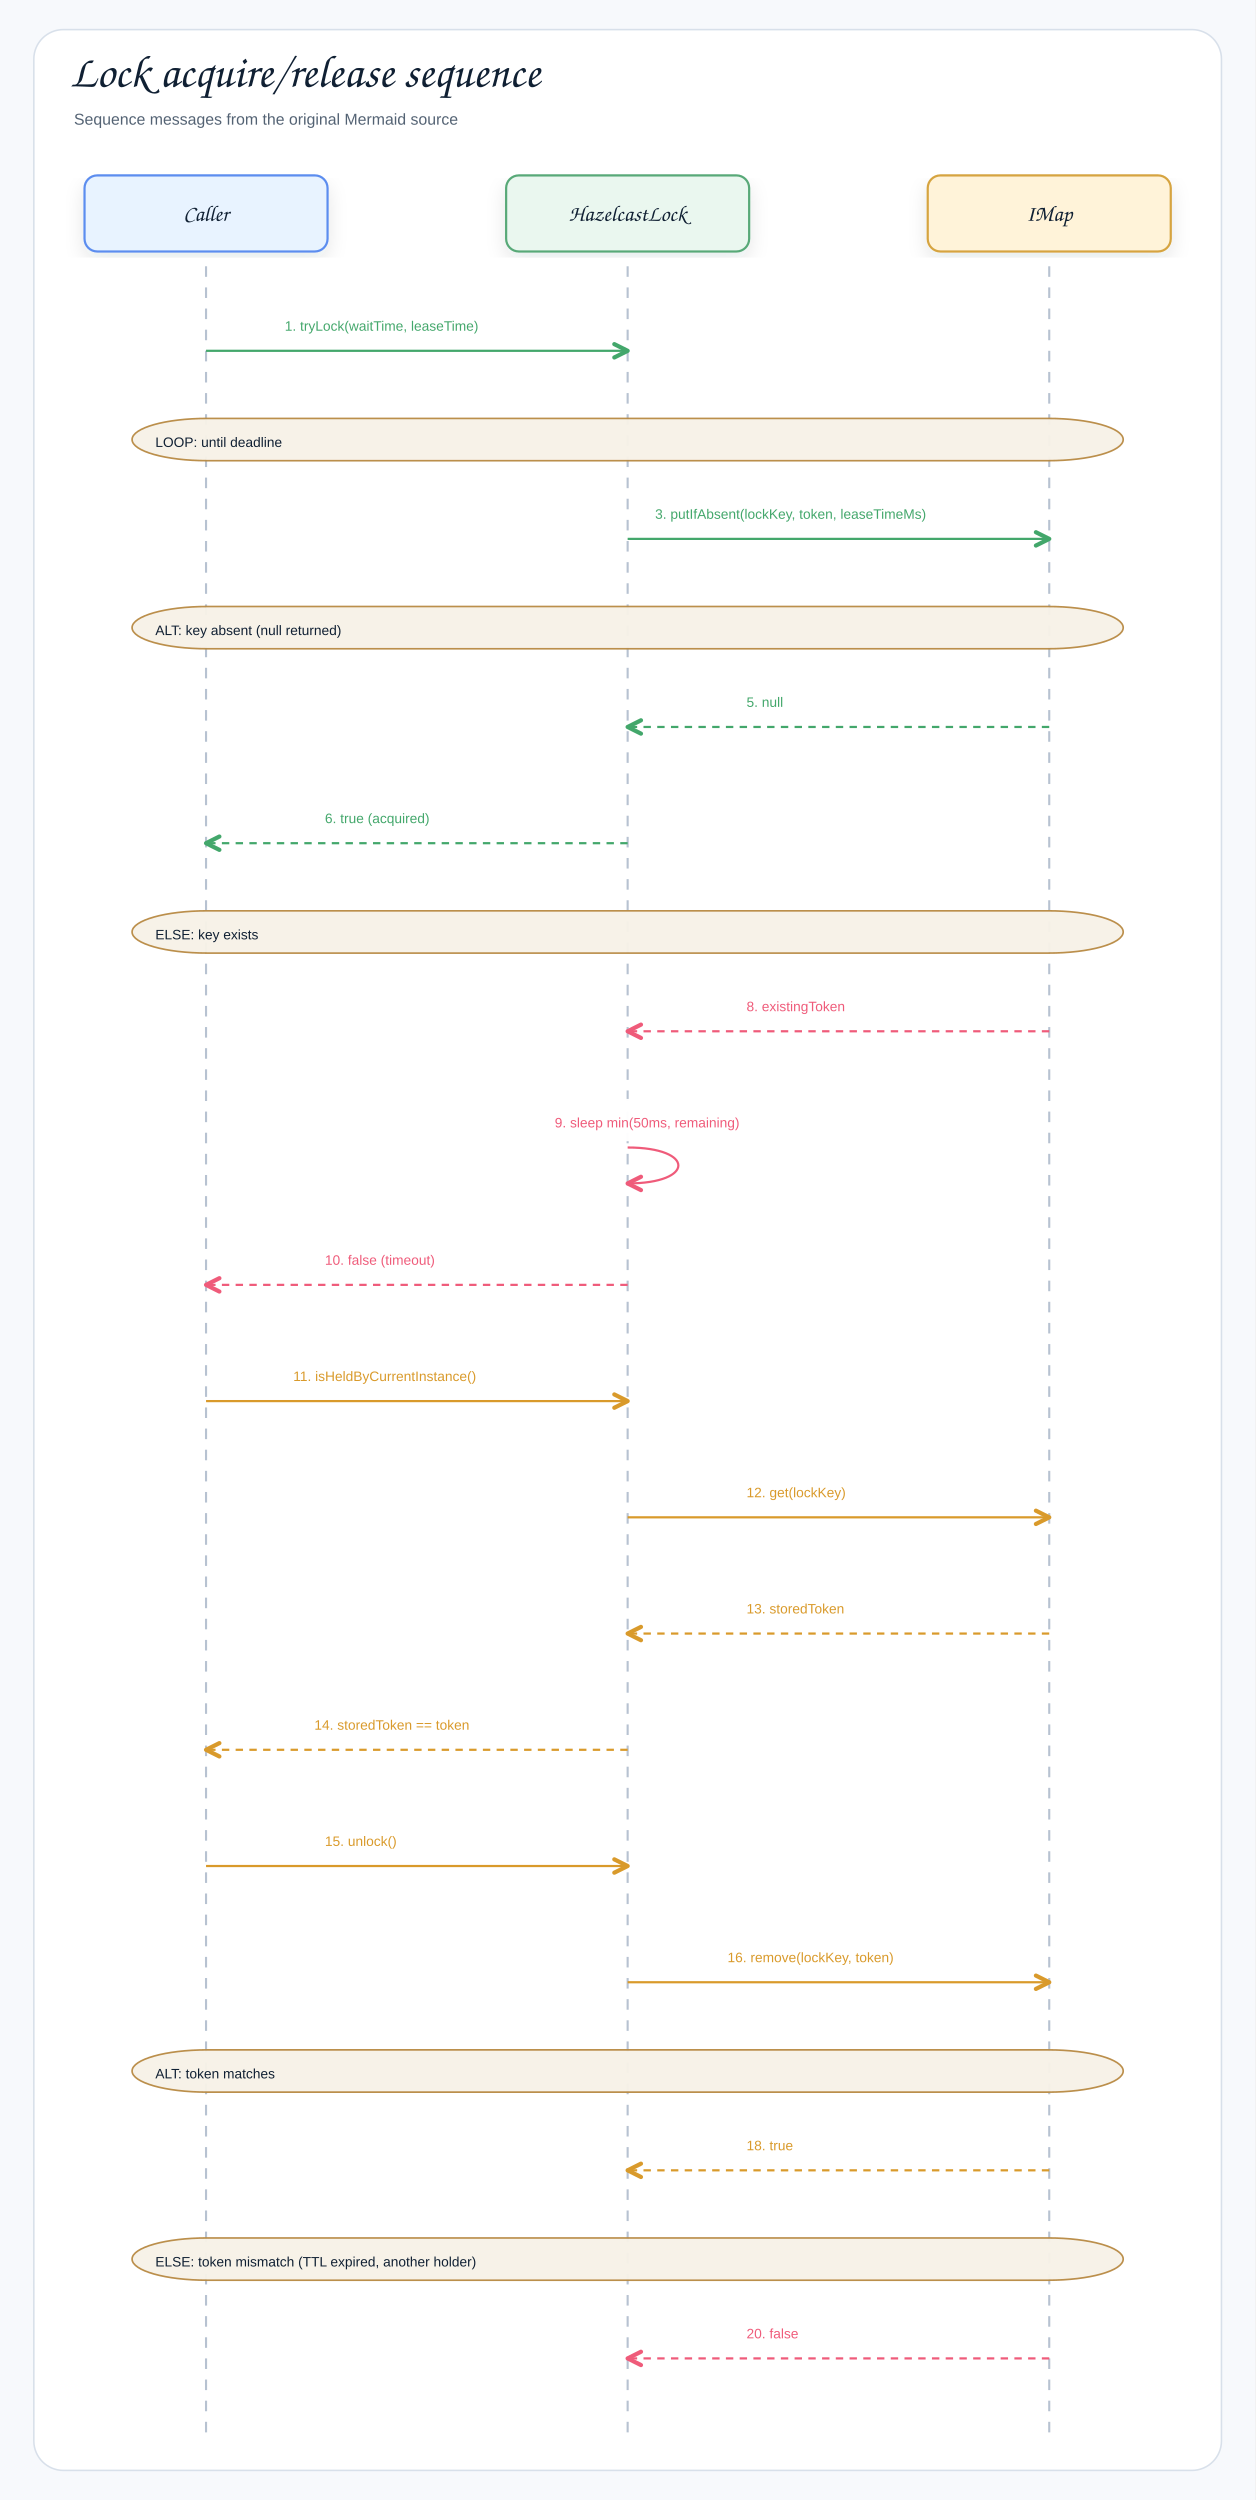
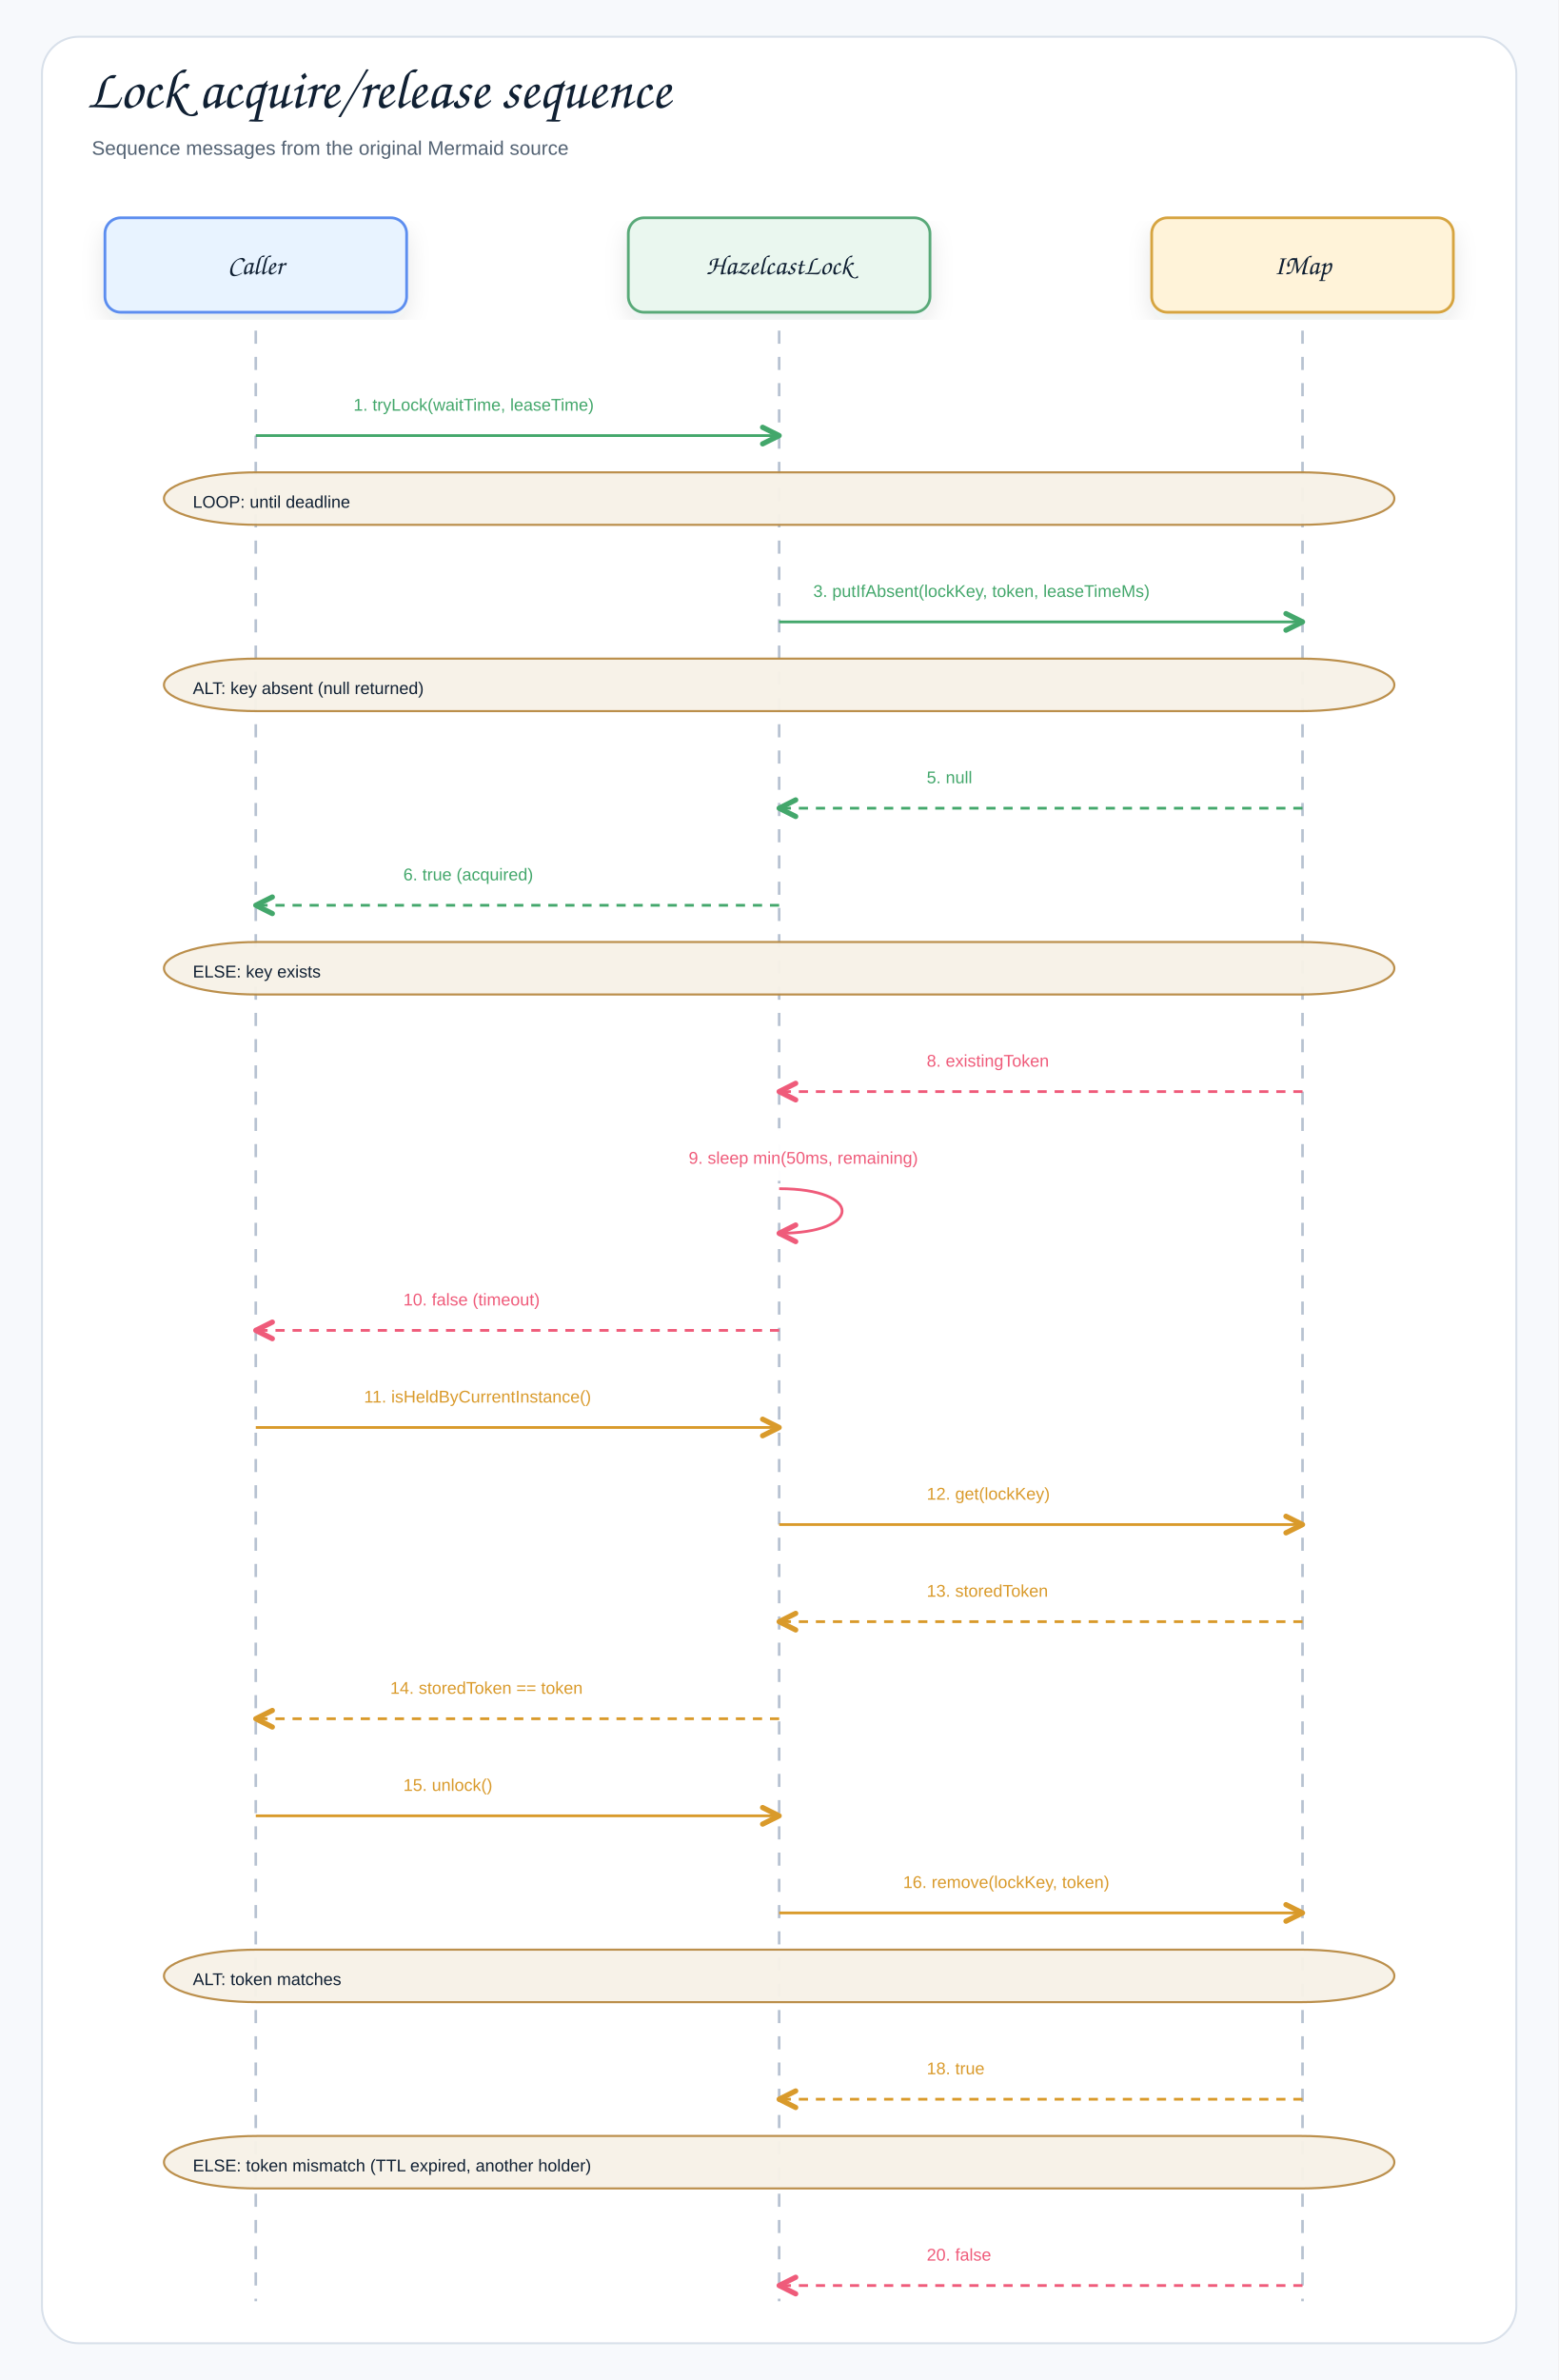
- <svg xmlns="http://www.w3.org/2000/svg" width="1188" height="2366" viewBox="0 0 1188 2366" role="img" aria-label="Lock acquire/release sequence">
+ <svg xmlns="http://www.w3.org/2000/svg" width="1188" height="1814" viewBox="0 0 1188 1814" role="img" aria-label="Lock acquire/release sequence">
  <defs>
    <filter id="shadow" x="-8%" y="-8%" width="116%" height="116%">
      <feDropShadow dx="0" dy="8" stdDeviation="9" flood-color="#1f2937" flood-opacity="0.10" />
    </filter>
    <marker id="openArrow" markerWidth="12" markerHeight="10" refX="10" refY="5" orient="auto" markerUnits="strokeWidth">
      <path d="M 1 1 L 10 5 L 1 9" fill="none" stroke="#758297" stroke-width="1.8" stroke-linecap="round" stroke-linejoin="round" />
    </marker>
    <marker id="inherit" markerWidth="14" markerHeight="12" refX="12" refY="6" orient="auto" markerUnits="strokeWidth">
      <path d="M 0 1 L 12 6 L 0 11 Z" fill="#ffffff" stroke="#758297" stroke-width="1.8" />
    </marker>
    <style>
    .canvas{fill:#f7f9fc}.frame{fill:#fff;stroke:#d8e0ea;stroke-width:1.5}
    .title{font-family:"Architects Daughter","Comic Mono","Comic Sans MS","Comic Sans",cursive;font-size:43px;font-weight:400;fill:#102033}
    .subtitle{font-family:"Comic Mono","Comic Sans MS","Comic Sans","Comic Neue",Arial,sans-serif;font-size:15px;font-weight:400;fill:#536273}
    .label{font-family:"Architects Daughter","Comic Mono","Comic Sans MS","Comic Sans",cursive;font-size:25px;font-weight:400;fill:#102033}
    .smallLabel{font-family:"Architects Daughter","Comic Mono","Comic Sans MS","Comic Sans",cursive;font-size:21px;font-weight:400;fill:#102033}
    .mono{font-family:"Comic Mono","Comic Sans MS","Comic Sans","Comic Neue",Arial,sans-serif;font-size:12px;font-weight:400;fill:#102033}
    .small{font-family:"Comic Mono","Comic Sans MS","Comic Sans","Comic Neue",Arial,sans-serif;font-size:12px;font-weight:400;fill:#536273}
    .strong{font-family:"Comic Mono","Comic Sans MS","Comic Sans","Comic Neue",Arial,sans-serif;font-size:13px;font-weight:400;fill:#102033}
    .card{stroke-width:2.1;filter:url(#shadow)}.compartment{stroke-width:1.5;fill:none}
    .line{stroke:#758297;stroke-width:2.1;fill:none;marker-end:url(#openArrow)}
    .plainLine{stroke:#758297;stroke-width:2.1;fill:none}
    .dashed{stroke:#758297;stroke-width:2.1;stroke-dasharray:7 6;fill:none;marker-end:url(#openArrow)}
    .inheritLine{stroke:#758297;stroke-width:2.2;fill:none;marker-end:url(#inherit)}
    .implLine{stroke:#758297;stroke-width:2.2;stroke-dasharray:8 7;fill:none;marker-end:url(#inherit)}
  </style>
    <marker id="semanticArrow-neutral" markerWidth="8" markerHeight="8" refX="7" refY="4" orient="auto" markerUnits="strokeWidth">
      <path d="M 1 1 L 7 4 L 1 7" fill="none" stroke="#758297" stroke-width="1.9" stroke-linecap="round" stroke-linejoin="round" />
    </marker>
    <marker id="semanticArrow-leader" markerWidth="8" markerHeight="8" refX="7" refY="4" orient="auto" markerUnits="strokeWidth">
      <path d="M 1 1 L 7 4 L 1 7" fill="none" stroke="#43A76B" stroke-width="1.9" stroke-linecap="round" stroke-linejoin="round" />
    </marker>
    <marker id="semanticArrow-skipped" markerWidth="8" markerHeight="8" refX="7" refY="4" orient="auto" markerUnits="strokeWidth">
      <path d="M 1 1 L 7 4 L 1 7" fill="none" stroke="#EF5B7A" stroke-width="1.9" stroke-linecap="round" stroke-linejoin="round" />
    </marker>
    <marker id="semanticArrow-contention" markerWidth="8" markerHeight="8" refX="7" refY="4" orient="auto" markerUnits="strokeWidth">
      <path d="M 1 1 L 7 4 L 1 7" fill="none" stroke="#D99A2B" stroke-width="1.9" stroke-linecap="round" stroke-linejoin="round" />
    </marker>
    <marker id="semanticArrow-reacquire" markerWidth="8" markerHeight="8" refX="7" refY="4" orient="auto" markerUnits="strokeWidth">
      <path d="M 1 1 L 7 4 L 1 7" fill="none" stroke="#8B6EEB" stroke-width="1.9" stroke-linecap="round" stroke-linejoin="round" />
    </marker>
  </defs>
-   <rect class="canvas" width="1188" height="2366" />
-   <rect class="frame" x="32" y="28" width="1124" height="2310" rx="28" />
+   <rect class="canvas" width="1188" height="1814" />
+   <rect class="frame" x="32" y="28" width="1124" height="1758" rx="28" />
  <text class="title" x="66" y="82">Lock acquire/release sequence</text>
  <text class="subtitle" x="70" y="118">Sequence messages from the original Mermaid source</text>
  <rect class="card" x="80" y="166" width="230" height="72" rx="12" fill="#E8F3FF" stroke="#5B8DEF" />
  <text class="smallLabel" x="195" y="209" text-anchor="middle">Caller</text>
-   <line class="lifeline" x1="195" y1="252" x2="195" y2="2306" stroke="#b7c2d1" stroke-width="2" stroke-dasharray="10 10" />
+   <line class="lifeline" x1="195" y1="252" x2="195" y2="1754" stroke="#b7c2d1" stroke-width="2" stroke-dasharray="10 10" />
  <rect class="card" x="479" y="166" width="230" height="72" rx="12" fill="#EAF7EF" stroke="#58A978" />
  <text class="smallLabel" x="594" y="209" text-anchor="middle">HazelcastLock</text>
-   <line class="lifeline" x1="594" y1="252" x2="594" y2="2306" stroke="#b7c2d1" stroke-width="2" stroke-dasharray="10 10" />
+   <line class="lifeline" x1="594" y1="252" x2="594" y2="1754" stroke="#b7c2d1" stroke-width="2" stroke-dasharray="10 10" />
  <rect class="card" x="878" y="166" width="230" height="72" rx="12" fill="#FFF3D9" stroke="#D6A441" />
  <text class="smallLabel" x="993" y="209" text-anchor="middle">IMap</text>
-   <line class="lifeline" x1="993" y1="252" x2="993" y2="2306" stroke="#b7c2d1" stroke-width="2" stroke-dasharray="10 10" />
+   <line class="lifeline" x1="993" y1="252" x2="993" y2="1754" stroke="#b7c2d1" stroke-width="2" stroke-dasharray="10 10" />
  <rect x="251.5" y="286" width="286" height="40" rx="67" fill="#ffffff" opacity="0.97" />
  <text class="strong" x="269.5" y="313" text-anchor="start" style="fill:#43A76B">1. tryLock(waitTime, leaseTime)</text>
  <path class="line" d="M195 332 L594 332" data-route-tone="leader" style="stroke:#43A76B;marker-end:url(#semanticArrow-leader)" />
-   <rect x="125" y="396" width="938" height="40" rx="71" fill="#F7F1E7" stroke="#B88A44" stroke-width="1.6" opacity="0.96" />
-   <text class="strong" x="147" y="423" text-anchor="start">LOOP: until deadline</text>
-   <rect x="602" y="464" width="383" height="40" rx="67" fill="#ffffff" opacity="0.97" />
-   <text class="strong" x="620" y="491" text-anchor="start" style="fill:#43A76B">3. putIfAbsent(lockKey, token, leaseTimeMs)</text>
-   <path class="line" d="M594 510 L993 510" data-route-tone="leader" style="stroke:#43A76B;marker-end:url(#semanticArrow-leader)" />
-   <rect x="125" y="574" width="938" height="40" rx="71" fill="#F7F1E7" stroke="#B88A44" stroke-width="1.6" opacity="0.96" />
-   <text class="strong" x="147" y="601" text-anchor="start">ALT: key absent (null returned)</text>
-   <rect x="688.5" y="642" width="210" height="40" rx="67" fill="#ffffff" opacity="0.97" />
-   <text class="strong" x="706.5" y="669" text-anchor="start" style="fill:#43A76B">5. null</text>
-   <path class="dashed" d="M993 688 L594 688" data-route-tone="leader" style="stroke:#43A76B;marker-end:url(#semanticArrow-leader)" />
-   <rect x="289.5" y="752" width="210" height="40" rx="67" fill="#ffffff" opacity="0.97" />
-   <text class="strong" x="307.5" y="779" text-anchor="start" style="fill:#43A76B">6. true (acquired)</text>
-   <path class="dashed" d="M594 798 L195 798" data-route-tone="leader" style="stroke:#43A76B;marker-end:url(#semanticArrow-leader)" />
-   <rect x="125" y="862" width="938" height="40" rx="71" fill="#F7F1E7" stroke="#B88A44" stroke-width="1.6" opacity="0.96" />
-   <text class="strong" x="147" y="889" text-anchor="start">ELSE: key exists</text>
-   <rect x="688.5" y="930" width="210" height="40" rx="67" fill="#ffffff" opacity="0.97" />
-   <text class="strong" x="706.5" y="957" text-anchor="start" style="fill:#EF5B7A">8. existingToken</text>
-   <path class="dashed" d="M993 976 L594 976" data-route-tone="skipped" style="stroke:#EF5B7A;marker-end:url(#semanticArrow-skipped)" />
-   <rect x="507" y="1040" width="270" height="40" rx="67" fill="#ffffff" opacity="0.97" />
-   <text class="strong" x="525" y="1067" text-anchor="start" style="fill:#EF5B7A">9. sleep min(50ms, remaining)</text>
-   <path class="line" d="M594 1086 C658 1086 658 1120 594 1120" data-route-tone="skipped" style="stroke:#EF5B7A;marker-end:url(#semanticArrow-skipped)" />
-   <rect x="289.5" y="1170" width="210" height="40" rx="67" fill="#ffffff" opacity="0.97" />
-   <text class="strong" x="307.5" y="1197" text-anchor="start" style="fill:#EF5B7A">10. false (timeout)</text>
-   <path class="dashed" d="M594 1216 L195 1216" data-route-tone="skipped" style="stroke:#EF5B7A;marker-end:url(#semanticArrow-skipped)" />
-   <rect x="259.5" y="1280" width="270" height="40" rx="67" fill="#ffffff" opacity="0.97" />
-   <text class="strong" x="277.5" y="1307" text-anchor="start" style="fill:#D99A2B">11. isHeldByCurrentInstance()</text>
-   <path class="line" d="M195 1326 L594 1326" data-route-tone="contention" style="stroke:#D99A2B;marker-end:url(#semanticArrow-contention)" />
-   <rect x="688.5" y="1390" width="210" height="40" rx="67" fill="#ffffff" opacity="0.97" />
-   <text class="strong" x="706.5" y="1417" text-anchor="start" style="fill:#D99A2B">12. get(lockKey)</text>
-   <path class="line" d="M594 1436 L993 1436" data-route-tone="contention" style="stroke:#D99A2B;marker-end:url(#semanticArrow-contention)" />
-   <rect x="688.5" y="1500" width="210" height="40" rx="67" fill="#ffffff" opacity="0.97" />
-   <text class="strong" x="706.5" y="1527" text-anchor="start" style="fill:#D99A2B">13. storedToken</text>
-   <path class="dashed" d="M993 1546 L594 1546" data-route-tone="contention" style="stroke:#D99A2B;marker-end:url(#semanticArrow-contention)" />
-   <rect x="279.5" y="1610" width="230" height="40" rx="67" fill="#ffffff" opacity="0.97" />
-   <text class="strong" x="297.5" y="1637" text-anchor="start" style="fill:#D99A2B">14. storedToken == token</text>
-   <path class="dashed" d="M594 1656 L195 1656" data-route-tone="contention" style="stroke:#D99A2B;marker-end:url(#semanticArrow-contention)" />
-   <rect x="289.5" y="1720" width="210" height="40" rx="67" fill="#ffffff" opacity="0.97" />
-   <text class="strong" x="307.5" y="1747" text-anchor="start" style="fill:#D99A2B">15. unlock()</text>
-   <path class="line" d="M195 1766 L594 1766" data-route-tone="contention" style="stroke:#D99A2B;marker-end:url(#semanticArrow-contention)" />
-   <rect x="670.5" y="1830" width="246" height="40" rx="67" fill="#ffffff" opacity="0.97" />
-   <text class="strong" x="688.5" y="1857" text-anchor="start" style="fill:#D99A2B">16. remove(lockKey, token)</text>
-   <path class="line" d="M594 1876 L993 1876" data-route-tone="contention" style="stroke:#D99A2B;marker-end:url(#semanticArrow-contention)" />
-   <rect x="125" y="1940" width="938" height="40" rx="71" fill="#F7F1E7" stroke="#B88A44" stroke-width="1.6" opacity="0.96" />
-   <text class="strong" x="147" y="1967" text-anchor="start">ALT: token matches</text>
-   <rect x="688.5" y="2008" width="210" height="40" rx="67" fill="#ffffff" opacity="0.97" />
-   <text class="strong" x="706.5" y="2035" text-anchor="start" style="fill:#D99A2B">18. true</text>
-   <path class="dashed" d="M993 2054 L594 2054" data-route-tone="contention" style="stroke:#D99A2B;marker-end:url(#semanticArrow-contention)" />
-   <rect x="125" y="2118" width="938" height="40" rx="71" fill="#F7F1E7" stroke="#B88A44" stroke-width="1.6" opacity="0.96" />
-   <text class="strong" x="147" y="2145" text-anchor="start">ELSE: token mismatch (TTL expired, another holder)</text>
-   <rect x="688.5" y="2186" width="210" height="40" rx="67" fill="#ffffff" opacity="0.97" />
-   <text class="strong" x="706.5" y="2213" text-anchor="start" style="fill:#EF5B7A">20. false</text>
-   <path class="dashed" d="M993 2232 L594 2232" data-route-tone="skipped" style="stroke:#EF5B7A;marker-end:url(#semanticArrow-skipped)" />
+   <rect x="125" y="360" width="938" height="40" rx="71" fill="#F7F1E7" stroke="#B88A44" stroke-width="1.6" opacity="0.96" />
+   <text class="strong" x="147" y="387" text-anchor="start">LOOP: until deadline</text>
+   <rect x="602" y="428" width="383" height="40" rx="67" fill="#ffffff" opacity="0.97" />
+   <text class="strong" x="620" y="455" text-anchor="start" style="fill:#43A76B">3. putIfAbsent(lockKey, token, leaseTimeMs)</text>
+   <path class="line" d="M594 474 L993 474" data-route-tone="leader" style="stroke:#43A76B;marker-end:url(#semanticArrow-leader)" />
+   <rect x="125" y="502" width="938" height="40" rx="71" fill="#F7F1E7" stroke="#B88A44" stroke-width="1.6" opacity="0.96" />
+   <text class="strong" x="147" y="529" text-anchor="start">ALT: key absent (null returned)</text>
+   <rect x="688.5" y="570" width="210" height="40" rx="67" fill="#ffffff" opacity="0.97" />
+   <text class="strong" x="706.5" y="597" text-anchor="start" style="fill:#43A76B">5. null</text>
+   <path class="dashed" d="M993 616 L594 616" data-route-tone="leader" style="stroke:#43A76B;marker-end:url(#semanticArrow-leader)" />
+   <rect x="289.5" y="644" width="210" height="40" rx="67" fill="#ffffff" opacity="0.97" />
+   <text class="strong" x="307.5" y="671" text-anchor="start" style="fill:#43A76B">6. true (acquired)</text>
+   <path class="dashed" d="M594 690 L195 690" data-route-tone="leader" style="stroke:#43A76B;marker-end:url(#semanticArrow-leader)" />
+   <rect x="125" y="718" width="938" height="40" rx="71" fill="#F7F1E7" stroke="#B88A44" stroke-width="1.6" opacity="0.96" />
+   <text class="strong" x="147" y="745" text-anchor="start">ELSE: key exists</text>
+   <rect x="688.5" y="786" width="210" height="40" rx="67" fill="#ffffff" opacity="0.97" />
+   <text class="strong" x="706.5" y="813" text-anchor="start" style="fill:#EF5B7A">8. existingToken</text>
+   <path class="dashed" d="M993 832 L594 832" data-route-tone="skipped" style="stroke:#EF5B7A;marker-end:url(#semanticArrow-skipped)" />
+   <rect x="507" y="860" width="270" height="40" rx="67" fill="#ffffff" opacity="0.97" />
+   <text class="strong" x="525" y="887" text-anchor="start" style="fill:#EF5B7A">9. sleep min(50ms, remaining)</text>
+   <path class="line" d="M594 906 C658 906 658 940 594 940" data-route-tone="skipped" style="stroke:#EF5B7A;marker-end:url(#semanticArrow-skipped)" />
+   <rect x="289.5" y="968" width="210" height="40" rx="67" fill="#ffffff" opacity="0.97" />
+   <text class="strong" x="307.5" y="995" text-anchor="start" style="fill:#EF5B7A">10. false (timeout)</text>
+   <path class="dashed" d="M594 1014 L195 1014" data-route-tone="skipped" style="stroke:#EF5B7A;marker-end:url(#semanticArrow-skipped)" />
+   <rect x="259.5" y="1042" width="270" height="40" rx="67" fill="#ffffff" opacity="0.97" />
+   <text class="strong" x="277.5" y="1069" text-anchor="start" style="fill:#D99A2B">11. isHeldByCurrentInstance()</text>
+   <path class="line" d="M195 1088 L594 1088" data-route-tone="contention" style="stroke:#D99A2B;marker-end:url(#semanticArrow-contention)" />
+   <rect x="688.5" y="1116" width="210" height="40" rx="67" fill="#ffffff" opacity="0.97" />
+   <text class="strong" x="706.5" y="1143" text-anchor="start" style="fill:#D99A2B">12. get(lockKey)</text>
+   <path class="line" d="M594 1162 L993 1162" data-route-tone="contention" style="stroke:#D99A2B;marker-end:url(#semanticArrow-contention)" />
+   <rect x="688.5" y="1190" width="210" height="40" rx="67" fill="#ffffff" opacity="0.97" />
+   <text class="strong" x="706.5" y="1217" text-anchor="start" style="fill:#D99A2B">13. storedToken</text>
+   <path class="dashed" d="M993 1236 L594 1236" data-route-tone="contention" style="stroke:#D99A2B;marker-end:url(#semanticArrow-contention)" />
+   <rect x="279.5" y="1264" width="230" height="40" rx="67" fill="#ffffff" opacity="0.97" />
+   <text class="strong" x="297.5" y="1291" text-anchor="start" style="fill:#D99A2B">14. storedToken == token</text>
+   <path class="dashed" d="M594 1310 L195 1310" data-route-tone="contention" style="stroke:#D99A2B;marker-end:url(#semanticArrow-contention)" />
+   <rect x="289.5" y="1338" width="210" height="40" rx="67" fill="#ffffff" opacity="0.97" />
+   <text class="strong" x="307.5" y="1365" text-anchor="start" style="fill:#D99A2B">15. unlock()</text>
+   <path class="line" d="M195 1384 L594 1384" data-route-tone="contention" style="stroke:#D99A2B;marker-end:url(#semanticArrow-contention)" />
+   <rect x="670.5" y="1412" width="246" height="40" rx="67" fill="#ffffff" opacity="0.97" />
+   <text class="strong" x="688.5" y="1439" text-anchor="start" style="fill:#D99A2B">16. remove(lockKey, token)</text>
+   <path class="line" d="M594 1458 L993 1458" data-route-tone="contention" style="stroke:#D99A2B;marker-end:url(#semanticArrow-contention)" />
+   <rect x="125" y="1486" width="938" height="40" rx="71" fill="#F7F1E7" stroke="#B88A44" stroke-width="1.6" opacity="0.96" />
+   <text class="strong" x="147" y="1513" text-anchor="start">ALT: token matches</text>
+   <rect x="688.5" y="1554" width="210" height="40" rx="67" fill="#ffffff" opacity="0.97" />
+   <text class="strong" x="706.5" y="1581" text-anchor="start" style="fill:#D99A2B">18. true</text>
+   <path class="dashed" d="M993 1600 L594 1600" data-route-tone="contention" style="stroke:#D99A2B;marker-end:url(#semanticArrow-contention)" />
+   <rect x="125" y="1628" width="938" height="40" rx="71" fill="#F7F1E7" stroke="#B88A44" stroke-width="1.6" opacity="0.96" />
+   <text class="strong" x="147" y="1655" text-anchor="start">ELSE: token mismatch (TTL expired, another holder)</text>
+   <rect x="688.5" y="1696" width="210" height="40" rx="67" fill="#ffffff" opacity="0.97" />
+   <text class="strong" x="706.5" y="1723" text-anchor="start" style="fill:#EF5B7A">20. false</text>
+   <path class="dashed" d="M993 1742 L594 1742" data-route-tone="skipped" style="stroke:#EF5B7A;marker-end:url(#semanticArrow-skipped)" />
</svg>
